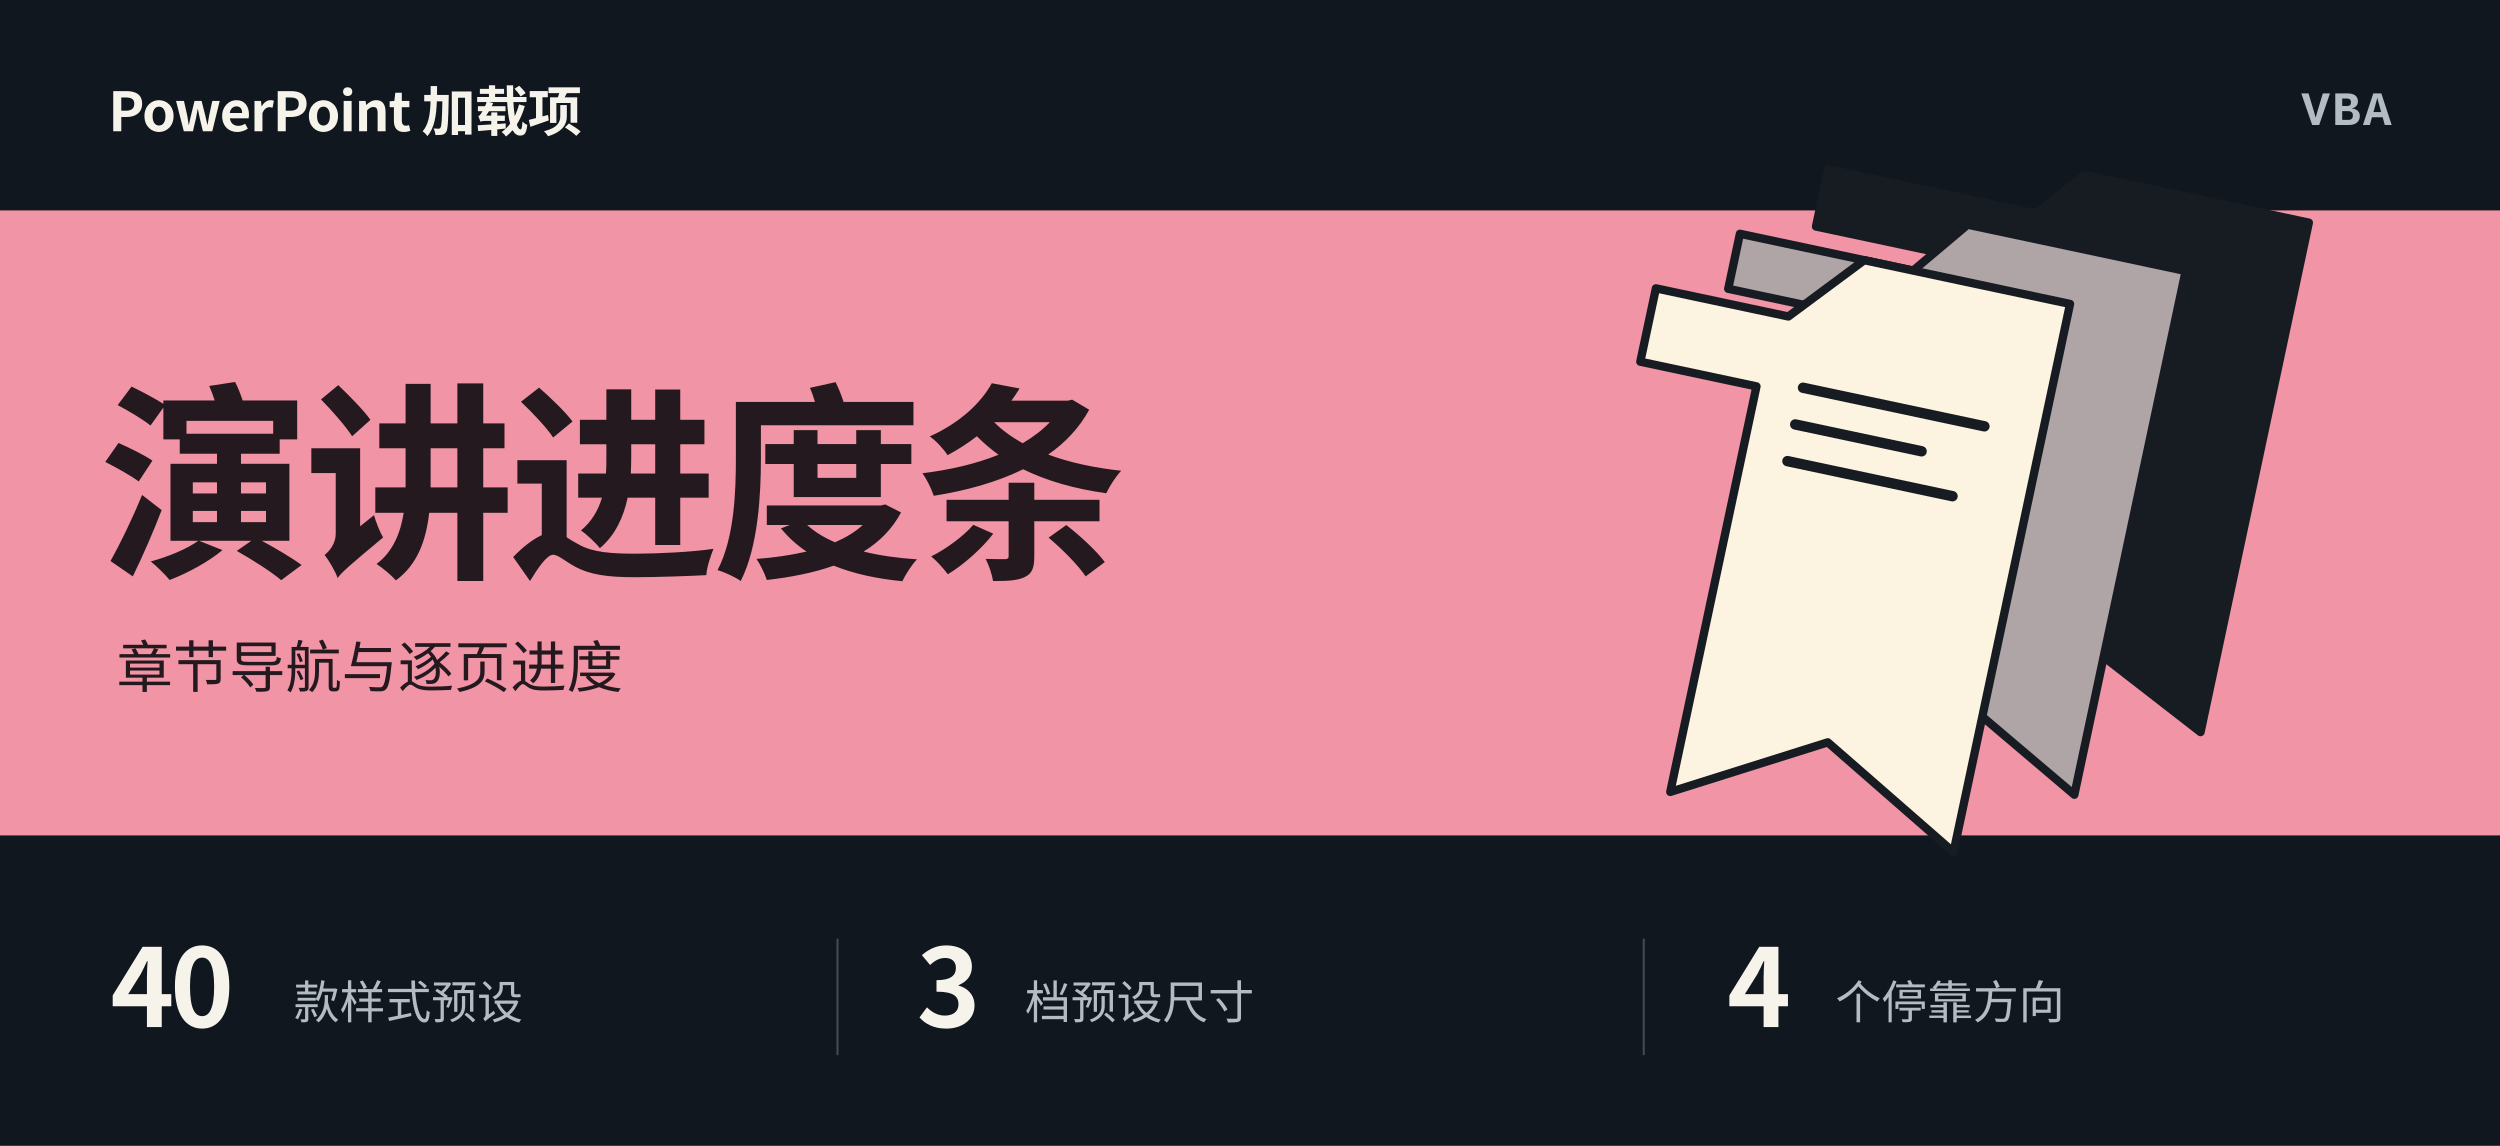
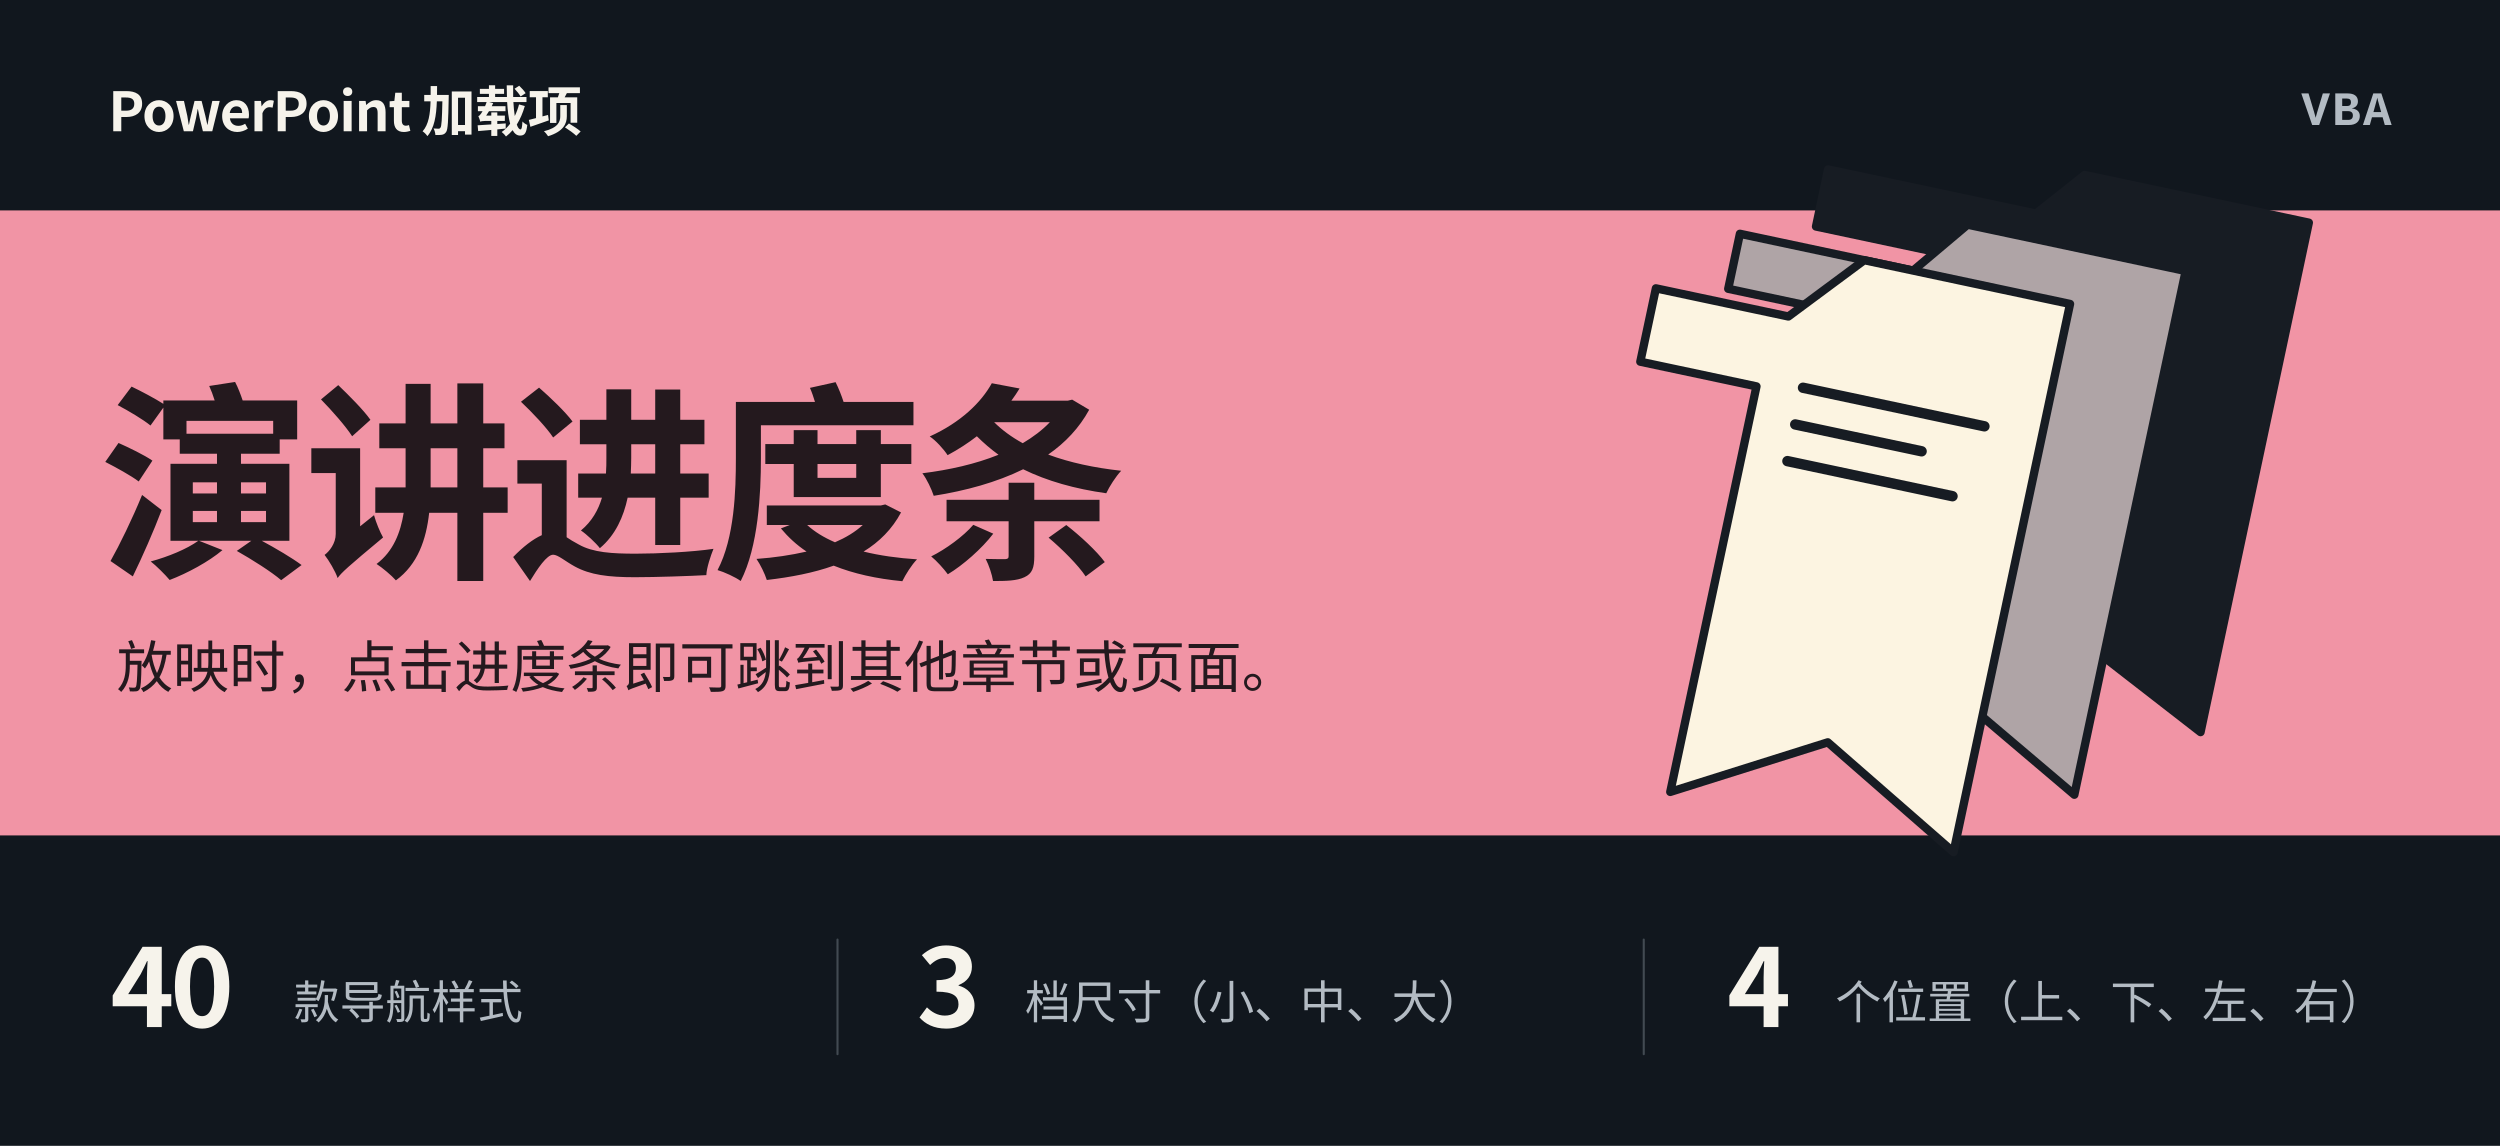
<svg xmlns="http://www.w3.org/2000/svg" viewBox="0 0 1200 550" width="1200" height="550" role="img" aria-labelledby="title desc" xml:lang="zh">
  <rect x="0" y="0" width="1200" height="550" rx="0" fill="#11171E" />
  <text x="52" y="63" fill="#F6F3EB" font-family="'Microsoft YaHei','PingFang SC','Noto Sans CJK SC',Inter,Arial,sans-serif" font-size="26" font-weight="650" letter-spacing="-0.5" text-anchor="start">PowerPoint 加载项</text>
  <text x="1148" y="60" fill="#B3BBC3" font-family="'SFMono-Regular',Consolas,'Liberation Mono',monospace" font-size="23" font-weight="600" letter-spacing="1" text-anchor="end">VBA</text>
  <rect x="0" y="101" width="1200" height="300" rx="0" fill="#F194A5" />
  <text x="48" y="270" fill="#24191E" font-family="'Microsoft YaHei','PingFang SC','Noto Sans CJK SC',Inter,Arial,sans-serif" font-size="101" font-weight="750" letter-spacing="-3" text-anchor="start">演讲进度条</text>
-   <text x="56" y="330" fill="#24191E" font-family="'Microsoft YaHei','PingFang SC','Noto Sans CJK SC',Inter,Arial,sans-serif" font-size="27" font-weight="500" letter-spacing="0" text-anchor="start">章节导航与逐页进度</text>
+   <text x="56" y="330" fill="#24191E" font-family="'Microsoft YaHei','PingFang SC','Noto Sans CJK SC',Inter,Arial,sans-serif" font-size="27" font-weight="500" letter-spacing="0" text-anchor="start">放映时，点击进度条即可跳到其他章节或页面。</text>
  <g transform="translate(774 56) rotate(12 170 155)">
    <path d="M78 42H180L199 19H309V269L247 239L184 269V70H78Z" fill="#171C23" stroke="#171C23" stroke-width="4" stroke-linejoin="round" stroke-linecap="round" />
    <path d="M43 81H128L149 54H256V311L191 276L127 311V108H43Z" fill="#AFA4A6" stroke="#171C23" stroke-width="4" stroke-linejoin="round" stroke-linecap="round" />
    <path d="M9 115H74L104 81H205V350L135 311L66 350V151H9Z" fill="#FCF4E1" stroke="#171C23" stroke-width="4" stroke-linejoin="round" stroke-linecap="round" />
    <path d="M88 147H177M88 165H150M88 183H169" fill="none" stroke="#171C23" stroke-width="5" stroke-linejoin="round" stroke-linecap="round" />
  </g>
  <text x="53" y="493" fill="#F6F3EB" font-family="'Microsoft YaHei','PingFang SC','Noto Sans CJK SC',Inter,Arial,sans-serif" font-size="52" font-weight="720" letter-spacing="-2" text-anchor="start">40</text>
-   <text x="141" y="489" fill="#B3BBC3" font-family="'Microsoft YaHei','PingFang SC','Noto Sans CJK SC',Inter,Arial,sans-serif" font-size="22" font-weight="500" letter-spacing="0" text-anchor="start">款样式预设</text>
+   <text x="141" y="489" fill="#B3BBC3" font-family="'Microsoft YaHei','PingFang SC','Noto Sans CJK SC',Inter,Arial,sans-serif" font-size="22" font-weight="500" letter-spacing="0" text-anchor="start">款导航样式</text>
  <text x="440" y="493" fill="#F6F3EB" font-family="'Microsoft YaHei','PingFang SC','Noto Sans CJK SC',Inter,Arial,sans-serif" font-size="52" font-weight="720" letter-spacing="-2" text-anchor="start">3</text>
-   <text x="492" y="489" fill="#B3BBC3" font-family="'Microsoft YaHei','PingFang SC','Noto Sans CJK SC',Inter,Arial,sans-serif" font-size="22" font-weight="500" letter-spacing="0" text-anchor="start">档预设尺寸</text>
+   <text x="492" y="489" fill="#B3BBC3" font-family="'Microsoft YaHei','PingFang SC','Noto Sans CJK SC',Inter,Arial,sans-serif" font-size="22" font-weight="500" letter-spacing="0" text-anchor="start">档尺寸（小、中、大）</text>
  <text x="829" y="493" fill="#F6F3EB" font-family="'Microsoft YaHei','PingFang SC','Noto Sans CJK SC',Inter,Arial,sans-serif" font-size="52" font-weight="720" letter-spacing="-2" text-anchor="start">4</text>
-   <text x="881" y="489" fill="#B3BBC3" font-family="'Microsoft YaHei','PingFang SC','Noto Sans CJK SC',Inter,Arial,sans-serif" font-size="22" font-weight="500" letter-spacing="0" text-anchor="start">个停靠方向</text>
+   <text x="881" y="489" fill="#B3BBC3" font-family="'Microsoft YaHei','PingFang SC','Noto Sans CJK SC',Inter,Arial,sans-serif" font-size="22" font-weight="500" letter-spacing="0" text-anchor="start">个位置（上、下、左、右）</text>
  <path d="M402 451L402 506" fill="none" stroke="#424A52" stroke-width="1" stroke-linejoin="round" stroke-linecap="round" />
  <path d="M789 451L789 506" fill="none" stroke="#424A52" stroke-width="1" stroke-linejoin="round" stroke-linecap="round" />
</svg>
